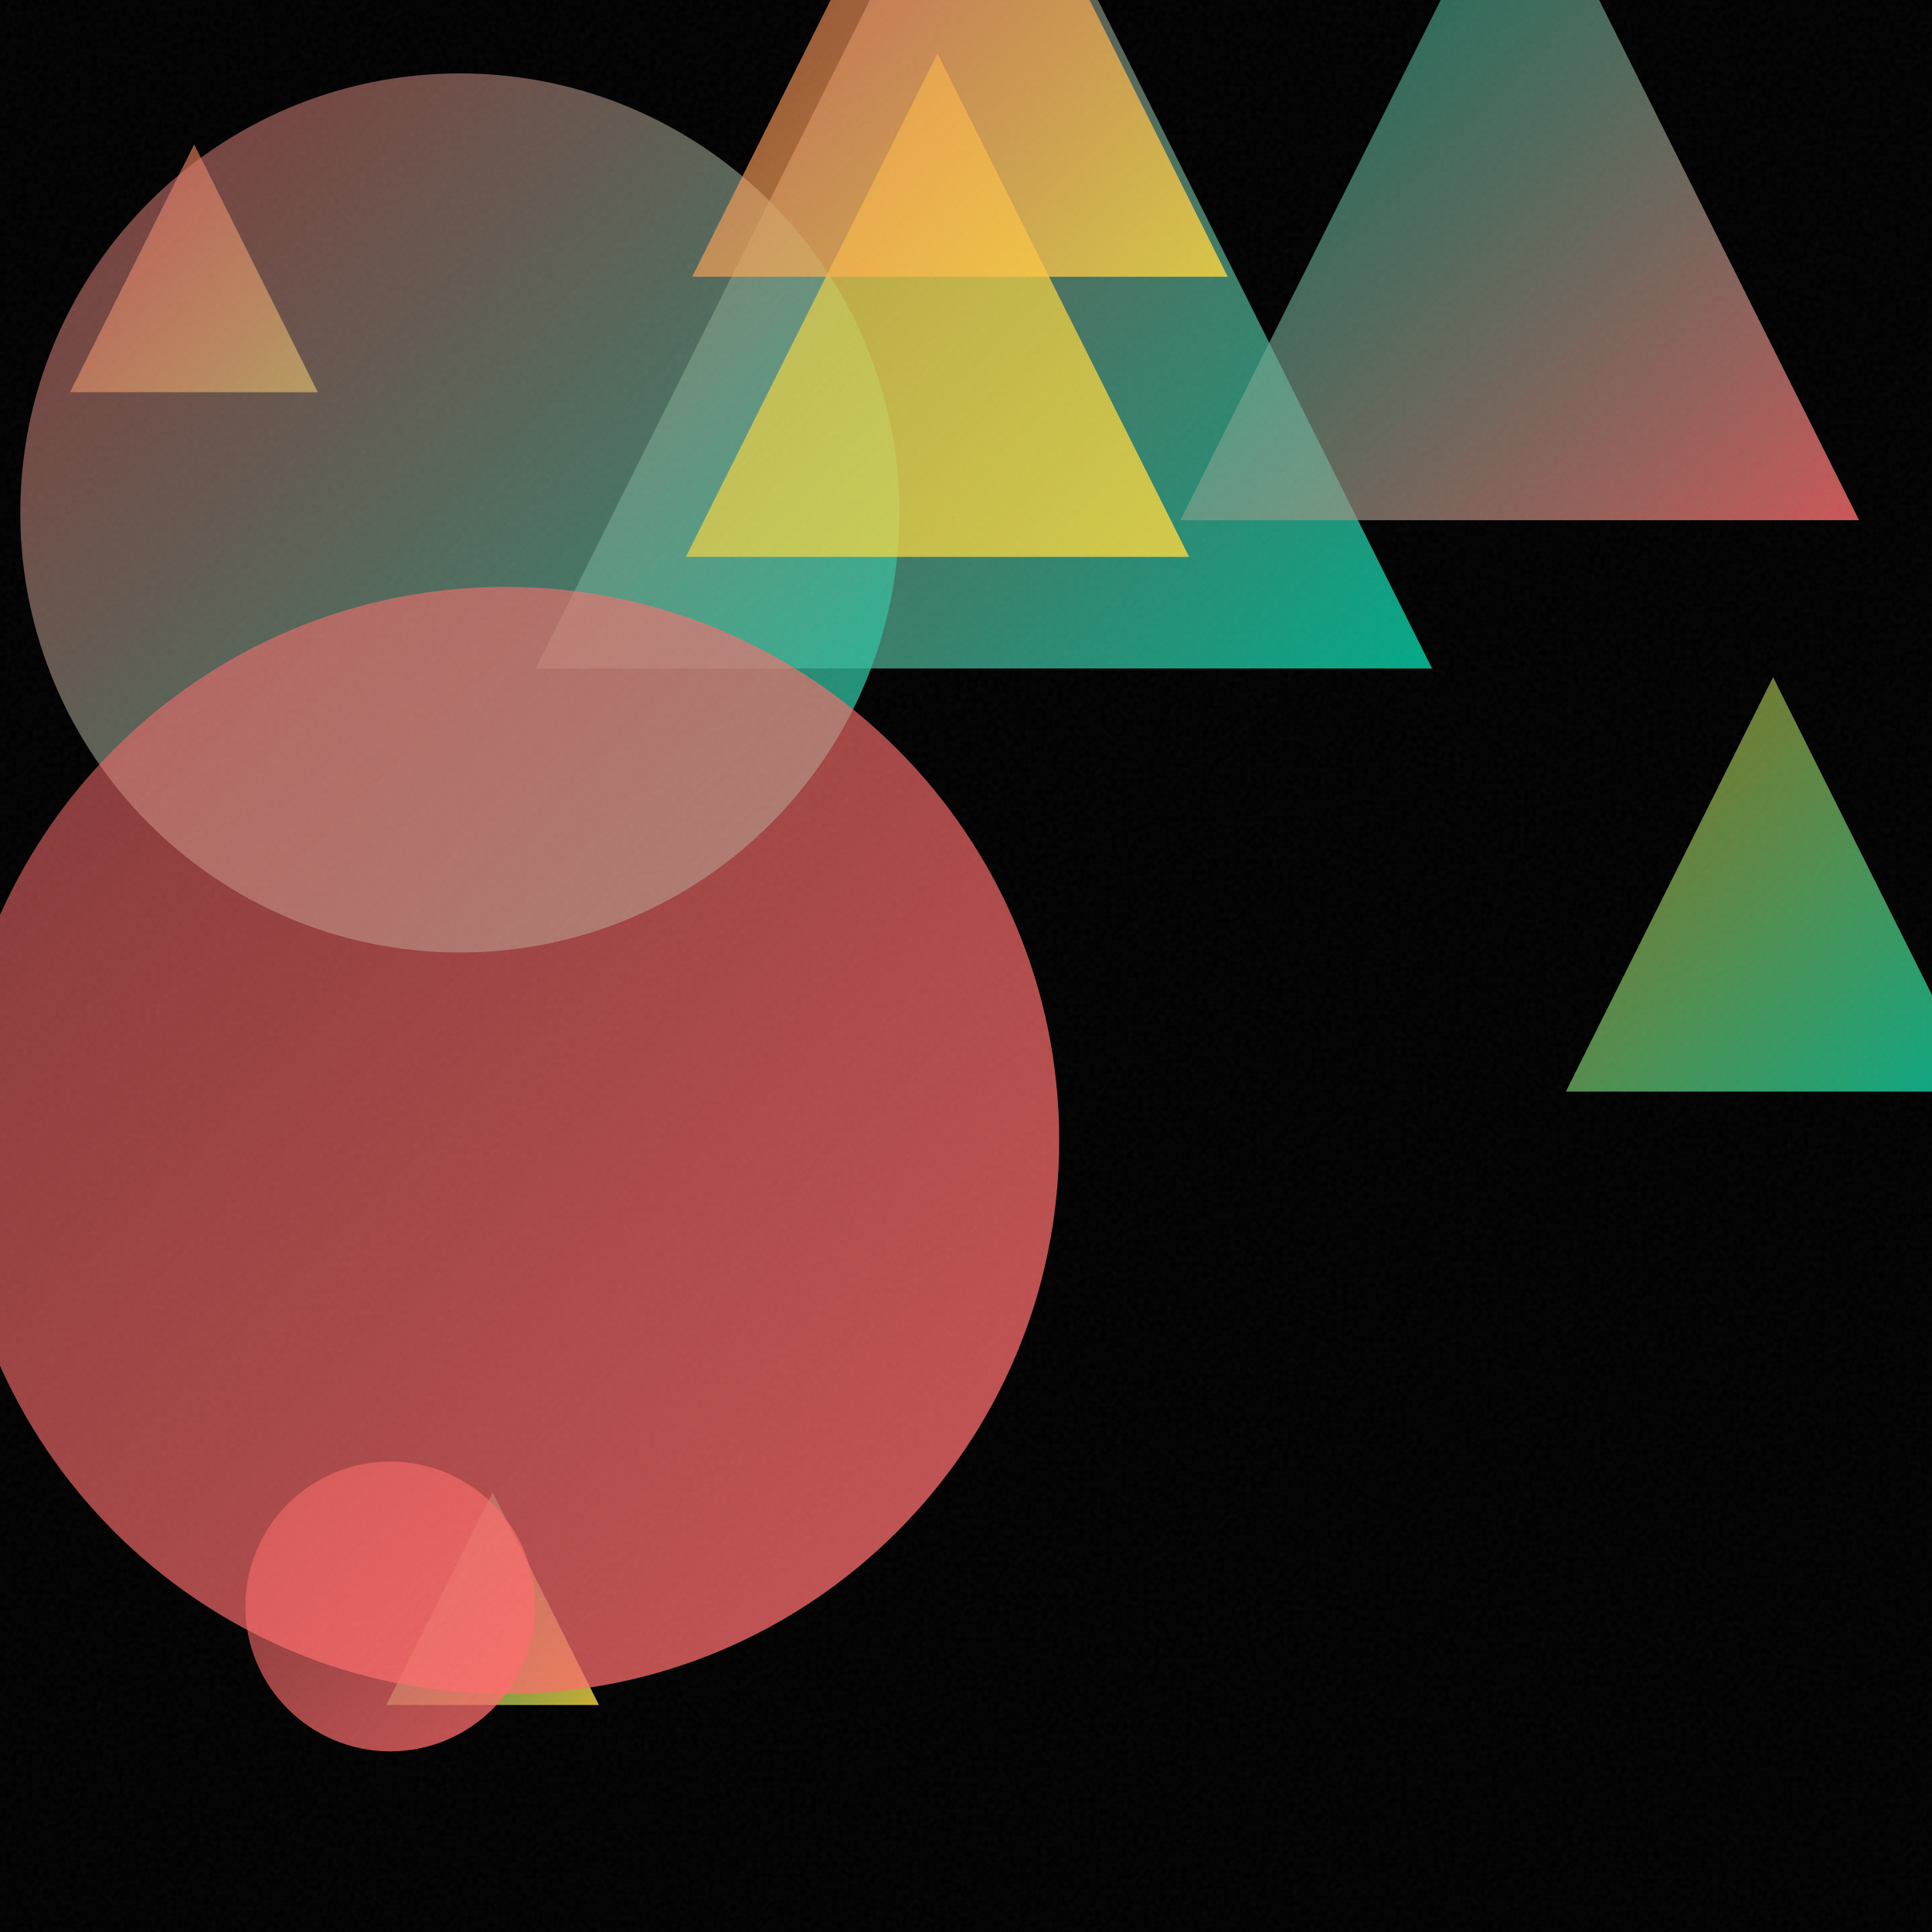
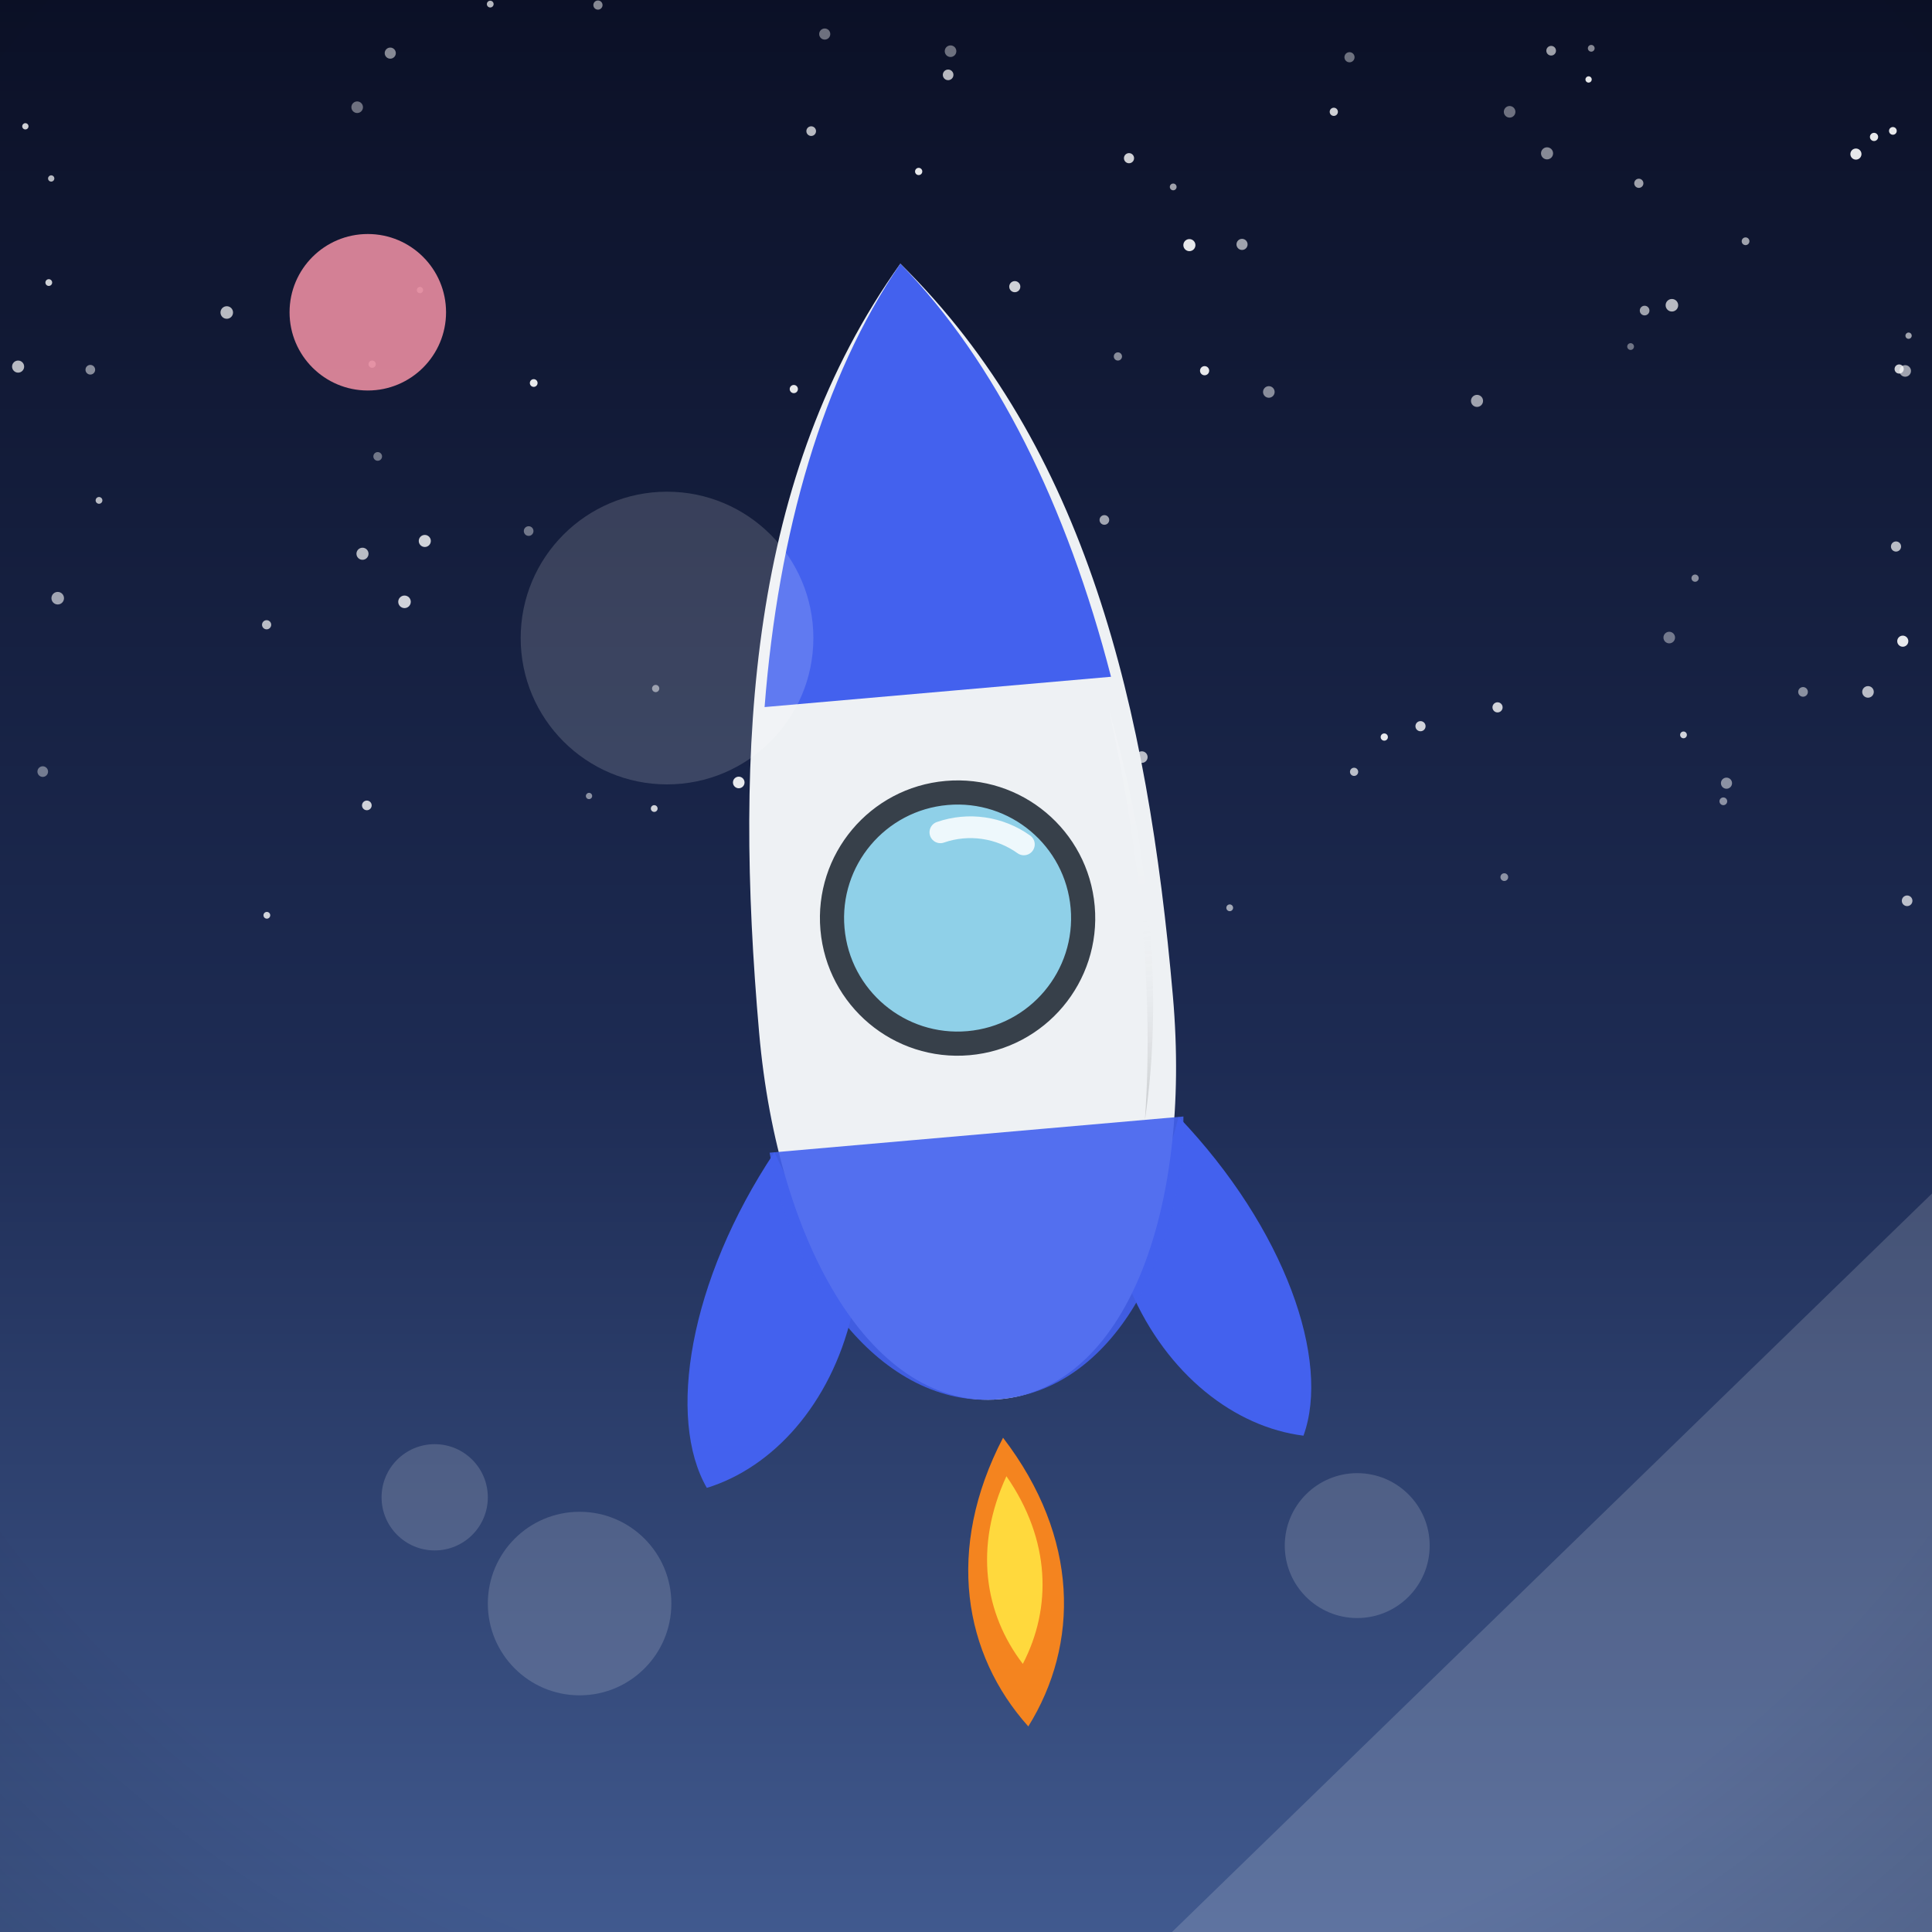
- <svg xmlns="http://www.w3.org/2000/svg" viewBox="0 0 400 400">
+ <svg xmlns="http://www.w3.org/2000/svg" viewBox="0 0 800 800">
  <defs>
-     <linearGradient id="g0" x1="110.9" y1="-47.2" x2="296.5" y2="138.4" gradientUnits="userSpaceOnUse">
-       <stop offset="0" stop-color="#FF6B6B" stop-opacity="0.5" />
-       <stop offset="1" stop-color="#00D4AA" stop-opacity="0.8" />
+     <linearGradient id="sky" x1="0" y1="0" x2="0" y2="1">
+       <stop offset="0" stop-color="#0b1026" />
+       <stop offset="0.55" stop-color="#1d2b53" />
+       <stop offset="1" stop-color="#415a8f" />
    </linearGradient>
-     <linearGradient id="g1" x1="14.5" y1="29.9" x2="65.8" y2="81.2" gradientUnits="userSpaceOnUse">
-       <stop offset="0" stop-color="#FF6B6B" stop-opacity="0.5" />
-       <stop offset="1" stop-color="#FFD93D" stop-opacity="0.8" />
+     <radialGradient id="sunG" cx="0.38" cy="0.35" r="0.9">
+       <stop offset="0" stop-color="#fff3b0" />
+       <stop offset="1" stop-color="#ffb703" />
+     </radialGradient>
+     <linearGradient id="ground" x1="0" y1="0" x2="0" y2="1">
+       <stop offset="0" stop-color="#69b06f" />
+       <stop offset="1" stop-color="#3c7a44" />
    </linearGradient>
-     <linearGradient id="g2" x1="4.2" y1="15.3" x2="186.1" y2="197.2" gradientUnits="userSpaceOnUse">
-       <stop offset="0" stop-color="#FF6B6B" stop-opacity="0.5" />
-       <stop offset="1" stop-color="#00D4AA" stop-opacity="0.8" />
+     <linearGradient id="sea" x1="0" y1="0" x2="0" y2="1">
+       <stop offset="0" stop-color="#3d9bc4" />
+       <stop offset="1" stop-color="#1668a0" />
    </linearGradient>
-     <linearGradient id="g3" x1="80.0" y1="309.0" x2="124.0" y2="353.0" gradientUnits="userSpaceOnUse">
-       <stop offset="0" stop-color="#00D4AA" stop-opacity="0.5" />
-       <stop offset="1" stop-color="#FFD93D" stop-opacity="0.8" />
+     <linearGradient id="shade" x1="0" y1="0" x2="0" y2="1">
+       <stop offset="0" stop-color="#ffffff" stop-opacity="0.20" />
+       <stop offset="0.5" stop-color="#ffffff" stop-opacity="0" />
+       <stop offset="1" stop-color="#000000" stop-opacity="0.16" />
    </linearGradient>
-     <linearGradient id="g4" x1="142.0" y1="11.1" x2="246.2" y2="115.3" gradientUnits="userSpaceOnUse">
-       <stop offset="0" stop-color="#FFD93D" stop-opacity="0.5" />
-       <stop offset="1" stop-color="#FFD93D" stop-opacity="0.8" />
-     </linearGradient>
-     <linearGradient id="g5" x1="-10.0" y1="121.5" x2="219.3" y2="350.7" gradientUnits="userSpaceOnUse">
-       <stop offset="0" stop-color="#FF6B6B" stop-opacity="0.5" />
-       <stop offset="1" stop-color="#FF6B6B" stop-opacity="0.8" />
-     </linearGradient>
-     <linearGradient id="g6" x1="324.2" y1="140.2" x2="410.0" y2="226.0" gradientUnits="userSpaceOnUse">
-       <stop offset="0" stop-color="#FFD93D" stop-opacity="0.5" />
-       <stop offset="1" stop-color="#00D4AA" stop-opacity="0.8" />
-     </linearGradient>
-     <linearGradient id="g7" x1="244.4" y1="-32.8" x2="384.9" y2="107.7" gradientUnits="userSpaceOnUse">
-       <stop offset="0" stop-color="#00D4AA" stop-opacity="0.5" />
-       <stop offset="1" stop-color="#FF6B6B" stop-opacity="0.8" />
-     </linearGradient>
-     <linearGradient id="g8" x1="50.8" y1="302.6" x2="110.8" y2="362.6" gradientUnits="userSpaceOnUse">
-       <stop offset="0" stop-color="#FF6B6B" stop-opacity="0.5" />
-       <stop offset="1" stop-color="#FF6B6B" stop-opacity="0.8" />
-     </linearGradient>
-     <linearGradient id="g9" x1="143.3" y1="-53.6" x2="254.2" y2="57.3" gradientUnits="userSpaceOnUse">
-       <stop offset="0" stop-color="#FF6B6B" stop-opacity="0.5" />
-       <stop offset="1" stop-color="#FFD93D" stop-opacity="0.8" />
-     </linearGradient>
-     <filter id="n">
-       <feTurbulence type="fractalNoise" baseFrequency="0.9" numOctaves="2" stitchTiles="stitch" />
-       <feColorMatrix type="saturate" values="0" />
-     </filter>
+     <radialGradient id="vig" cx="0.5" cy="0.42" r="0.85">
+       <stop offset="0.72" stop-color="#000000" stop-opacity="0" />
+       <stop offset="1" stop-color="#000000" stop-opacity="0.20" />
+     </radialGradient>
  </defs>
-   <rect width="400" height="400" fill="#000000" />
-   <path d="M 203.7 -47.2 L 296.5 138.4 L 110.9 138.4 Z" fill="url(#g0)" />
-   <path d="M 40.2 29.9 L 65.8 81.2 L 14.5 81.2 Z" fill="url(#g1)" />
-   <circle cx="95.2" cy="106.2" r="91.0" fill="url(#g2)" />
-   <path d="M 102.0 309.0 L 124.0 353.0 L 80.0 353.0 Z" fill="url(#g3)" />
-   <path d="M 194.1 11.1 L 246.2 115.3 L 142.0 115.3 Z" fill="url(#g4)" />
-   <circle cx="104.7" cy="236.1" r="114.6" fill="url(#g5)" />
-   <path d="M 367.1 140.2 L 410.0 226.0 L 324.2 226.0 Z" fill="url(#g6)" />
-   <path d="M 314.7 -32.8 L 384.9 107.7 L 244.4 107.7 Z" fill="url(#g7)" />
-   <circle cx="80.8" cy="332.6" r="30.0" fill="url(#g8)" />
-   <path d="M 198.8 -53.6 L 254.2 57.3 L 143.3 57.3 Z" fill="url(#g9)" />
-   <rect width="400" height="400" filter="url(#n)" opacity="0.05" />
+   <rect width="800" height="800" fill="url(#sky)" />
+   <circle cx="411.4" cy="281.9" r="1.9" fill="#ffffff" opacity="0.9" />
+   <circle cx="393.8" cy="341.7" r="1.4" fill="#ffffff" opacity="0.9" />
+   <circle cx="478.9" cy="365.5" r="1.4" fill="#ffffff" opacity="0.7" />
+   <circle cx="691.2" cy="264" r="2.4" fill="#ffffff" opacity="0.4" />
+   <circle cx="622.9" cy="363.2" r="1.6" fill="#ffffff" opacity="0.5" />
+   <circle cx="110.5" cy="379" r="1.4" fill="#ffffff" opacity="0.8" />
+   <circle cx="498.8" cy="153.5" r="1.9" fill="#ffffff" opacity="0.9" />
+   <circle cx="20.2" cy="117" r="1.4" fill="#ffffff" opacity="0.8" />
+   <circle cx="790.3" cy="139" r="1.3" fill="#ffffff" opacity="0.6" />
+   <circle cx="640.6" cy="63.5" r="2.5" fill="#ffffff" opacity="0.5" />
+   <circle cx="10.5" cy="52.3" r="1.3" fill="#ffffff" opacity="0.8" />
+   <circle cx="23.9" cy="247.7" r="2.6" fill="#ffffff" opacity="0.6" />
+   <circle cx="147.9" cy="44.4" r="2.4" fill="#ffffff" opacity="0.4" />
+   <circle cx="560.7" cy="319.6" r="1.7" fill="#ffffff" opacity="0.7" />
+   <circle cx="492.5" cy="101.5" r="2.5" fill="#ffffff" opacity="0.9" />
+   <circle cx="692.3" cy="126.4" r="2.6" fill="#ffffff" opacity="0.7" />
+   <circle cx="773.5" cy="286.5" r="2.4" fill="#ffffff" opacity="0.7" />
+   <circle cx="354.5" cy="156.8" r="1.7" fill="#ffffff" opacity="0.5" />
+   <circle cx="657.8" cy="32.9" r="1.3" fill="#ffffff" opacity="0.9" />
+   <circle cx="642.3" cy="21" r="2" fill="#ffffff" opacity="0.6" />
+   <circle cx="390.7" cy="191.2" r="1.4" fill="#ffffff" opacity="0.5" />
+   <circle cx="392.6" cy="31" r="2.2" fill="#ffffff" opacity="0.7" />
+   <circle cx="37.4" cy="153.1" r="2" fill="#ffffff" opacity="0.5" />
+   <circle cx="713.6" cy="331.8" r="1.6" fill="#ffffff" opacity="0.5" />
+   <circle cx="305.9" cy="324" r="2.4" fill="#ffffff" opacity="0.9" />
+   <circle cx="243.9" cy="329.6" r="1.3" fill="#ffffff" opacity="0.5" />
+   <circle cx="161.6" cy="22" r="2.3" fill="#ffffff" opacity="0.5" />
+   <circle cx="675.2" cy="143.5" r="1.4" fill="#ffffff" opacity="0.4" />
+   <circle cx="776" cy="56.7" r="1.7" fill="#ffffff" opacity="0.9" />
+   <circle cx="625.1" cy="46.3" r="2.4" fill="#ffffff" opacity="0.4" />
+   <circle cx="701.9" cy="239.4" r="1.5" fill="#ffffff" opacity="0.5" />
+   <circle cx="150.1" cy="229.3" r="2.5" fill="#ffffff" opacity="0.7" />
+   <circle cx="457.3" cy="215.3" r="2" fill="#ffffff" opacity="0.6" />
+   <circle cx="173.9" cy="120.1" r="1.3" fill="#ffffff" opacity="0.7" />
+   <circle cx="393.6" cy="21.2" r="2.4" fill="#ffffff" opacity="0.4" />
+   <circle cx="328.7" cy="161.1" r="1.7" fill="#ffffff" opacity="0.9" />
+   <circle cx="573.2" cy="305.2" r="1.5" fill="#ffffff" opacity="0.9" />
+   <circle cx="788.9" cy="153.6" r="2.4" fill="#ffffff" opacity="0.6" />
+   <circle cx="93.9" cy="129.4" r="2.6" fill="#ffffff" opacity="0.7" />
+   <circle cx="405.4" cy="216.8" r="2.3" fill="#ffffff" opacity="0.4" />
+   <circle cx="697.1" cy="304.3" r="1.4" fill="#ffffff" opacity="0.8" />
+   <circle cx="620.1" cy="292.9" r="2.1" fill="#ffffff" opacity="0.8" />
+   <circle cx="768.5" cy="63.8" r="2.3" fill="#ffffff" opacity="0.9" />
+   <circle cx="335.3" cy="300.1" r="1.5" fill="#ffffff" opacity="0.4" />
+   <circle cx="167.5" cy="249.2" r="2.6" fill="#ffffff" opacity="0.8" />
+   <circle cx="110.4" cy="258.7" r="1.9" fill="#ffffff" opacity="0.7" />
+   <circle cx="417.1" cy="348.9" r="1.5" fill="#ffffff" opacity="0.6" />
+   <circle cx="156.4" cy="189" r="1.8" fill="#ffffff" opacity="0.4" />
+   <circle cx="558.8" cy="23.7" r="2.1" fill="#ffffff" opacity="0.4" />
+   <circle cx="786.4" cy="152.8" r="1.9" fill="#ffffff" opacity="0.8" />
+   <circle cx="588.2" cy="300.7" r="2.1" fill="#ffffff" opacity="0.8" />
+   <circle cx="7.5" cy="151.8" r="2.5" fill="#ffffff" opacity="0.7" />
+   <circle cx="514.3" cy="101.2" r="2.3" fill="#ffffff" opacity="0.6" />
+   <circle cx="472.8" cy="313.5" r="2.4" fill="#ffffff" opacity="0.7" />
+   <circle cx="341.5" cy="14.1" r="2.3" fill="#ffffff" opacity="0.4" />
+   <circle cx="154.1" cy="150.8" r="1.5" fill="#ffffff" opacity="0.8" />
+   <circle cx="41" cy="207.2" r="1.4" fill="#ffffff" opacity="0.7" />
+   <circle cx="714.9" cy="324.3" r="2.3" fill="#ffffff" opacity="0.5" />
+   <circle cx="681" cy="128.6" r="2" fill="#ffffff" opacity="0.6" />
+   <circle cx="221" cy="158.6" r="1.6" fill="#ffffff" opacity="0.9" />
+   <circle cx="271.5" cy="285.1" r="1.5" fill="#ffffff" opacity="0.5" />
+   <circle cx="789.7" cy="373" r="2.2" fill="#ffffff" opacity="0.7" />
+   <circle cx="270.9" cy="334.8" r="1.4" fill="#ffffff" opacity="0.8" />
+   <circle cx="203" cy="1.7" r="1.4" fill="#ffffff" opacity="0.7" />
+   <circle cx="658.9" cy="20" r="1.4" fill="#ffffff" opacity="0.5" />
+   <circle cx="509.2" cy="375.9" r="1.4" fill="#ffffff" opacity="0.6" />
+   <circle cx="21.2" cy="73.9" r="1.3" fill="#ffffff" opacity="0.7" />
+   <circle cx="420.2" cy="118.7" r="2.3" fill="#ffffff" opacity="0.8" />
+   <circle cx="552.3" cy="46.3" r="1.7" fill="#ffffff" opacity="0.8" />
+   <circle cx="785.1" cy="226.3" r="2.1" fill="#ffffff" opacity="0.7" />
+   <circle cx="611.6" cy="166" r="2.5" fill="#ffffff" opacity="0.6" />
+   <circle cx="462.9" cy="147.6" r="1.7" fill="#ffffff" opacity="0.5" />
+   <circle cx="335.9" cy="54.3" r="2" fill="#ffffff" opacity="0.7" />
+   <circle cx="467.5" cy="65.5" r="2.1" fill="#ffffff" opacity="0.8" />
+   <circle cx="678.6" cy="75.9" r="1.9" fill="#ffffff" opacity="0.6" />
+   <circle cx="175.9" cy="224" r="2.5" fill="#ffffff" opacity="0.8" />
+   <circle cx="247.6" cy="2.1" r="1.9" fill="#ffffff" opacity="0.5" />
+   <circle cx="525.4" cy="162.3" r="2.4" fill="#ffffff" opacity="0.5" />
+   <circle cx="787.9" cy="265.5" r="2.3" fill="#ffffff" opacity="0.9" />
+   <circle cx="485.8" cy="77.4" r="1.4" fill="#ffffff" opacity="0.6" />
+   <circle cx="413.7" cy="346" r="1.3" fill="#ffffff" opacity="0.6" />
+   <circle cx="218.9" cy="219.9" r="2" fill="#ffffff" opacity="0.4" />
+   <circle cx="151.9" cy="333.5" r="2" fill="#ffffff" opacity="0.8" />
+   <circle cx="344.6" cy="165.9" r="1.3" fill="#ffffff" opacity="0.8" />
+   <circle cx="783.8" cy="54.2" r="1.6" fill="#ffffff" opacity="0.9" />
+   <circle cx="722.8" cy="99.9" r="1.6" fill="#ffffff" opacity="0.6" />
+   <circle cx="437.9" cy="266.5" r="1.6" fill="#ffffff" opacity="0.8" />
+   <circle cx="17.7" cy="319.5" r="2.2" fill="#ffffff" opacity="0.4" />
+   <circle cx="380.4" cy="71" r="1.5" fill="#ffffff" opacity="0.9" />
+   <circle cx="746.6" cy="286.5" r="2" fill="#ffffff" opacity="0.5" />
+   <circle cx="152.3" cy="129.3" r="32.4" fill="#e88ca0" opacity="0.9" />
+   <g transform="translate(400 0) scale(-1 1) translate(-400 0)">
+     <g transform="rotate(5 400 420)">
+       <path d="M400 596 C 428 640 424 684 400 716 C 376 684 372 640 400 596 Z" fill="#f4841f" />
+       <path d="M400 612 C 416 640 414 668 400 690 C 386 668 384 640 400 612 Z" fill="#ffd93d" />
+       <path d="M316 470 C 276 520 262 576 276 606 C 304 600 330 576 342 540 Z" fill="#4361ee" />
+       <path d="M484 470 C 524 520 538 576 524 606 C 496 600 470 576 458 540 Z" fill="#4361ee" />
+       <path d="M400 108 C 470 190 486 300 486 420 C 486 510 452 580 400 580 C 348 580 314 510 314 420 C 314 300 330 190 400 108 Z" fill="#eef1f4" />
+       <path d="M400 108 C 436 152 460 214 472 286 L 328 286 C 340 214 364 152 400 108 Z" fill="#4361ee" />
+       <path d="M314 470 L 486 470 C 482 522 450 580 400 580 C 350 580 318 522 314 470 Z" fill="#4361ee" opacity="0.9" />
+       <circle cx="400" cy="380" r="52" fill="#8fd0e8" stroke="#37404a" stroke-width="10" />
+       <path d="M370 352 A 38 38 0 0 1 404 344" stroke="#ffffff" stroke-width="9" fill="none" stroke-linecap="round" opacity="0.85" />
+       <path d="M330 300 C 322 360 322 420 330 470 C 318 420 318 360 330 300 Z" fill="url(#shade)" />
+     </g>
+     <g fill="#ffffff" opacity="0.16">
+       <circle cx="238" cy="640" r="30" />
+       <circle cx="560" cy="664" r="38" />
+       <circle cx="620" cy="620" r="22" />
+     </g>
+   </g>
+   <g opacity="0.16">
+     <circle cx="276.2" cy="264.2" r="60.6" fill="#ffffff" />
+     <path d="M 485.3 800 L 800 800 L 800 494.2 Z" fill="#ffffff" />
+   </g>
+   <rect width="800" height="800" fill="url(#vig)" />
</svg>
